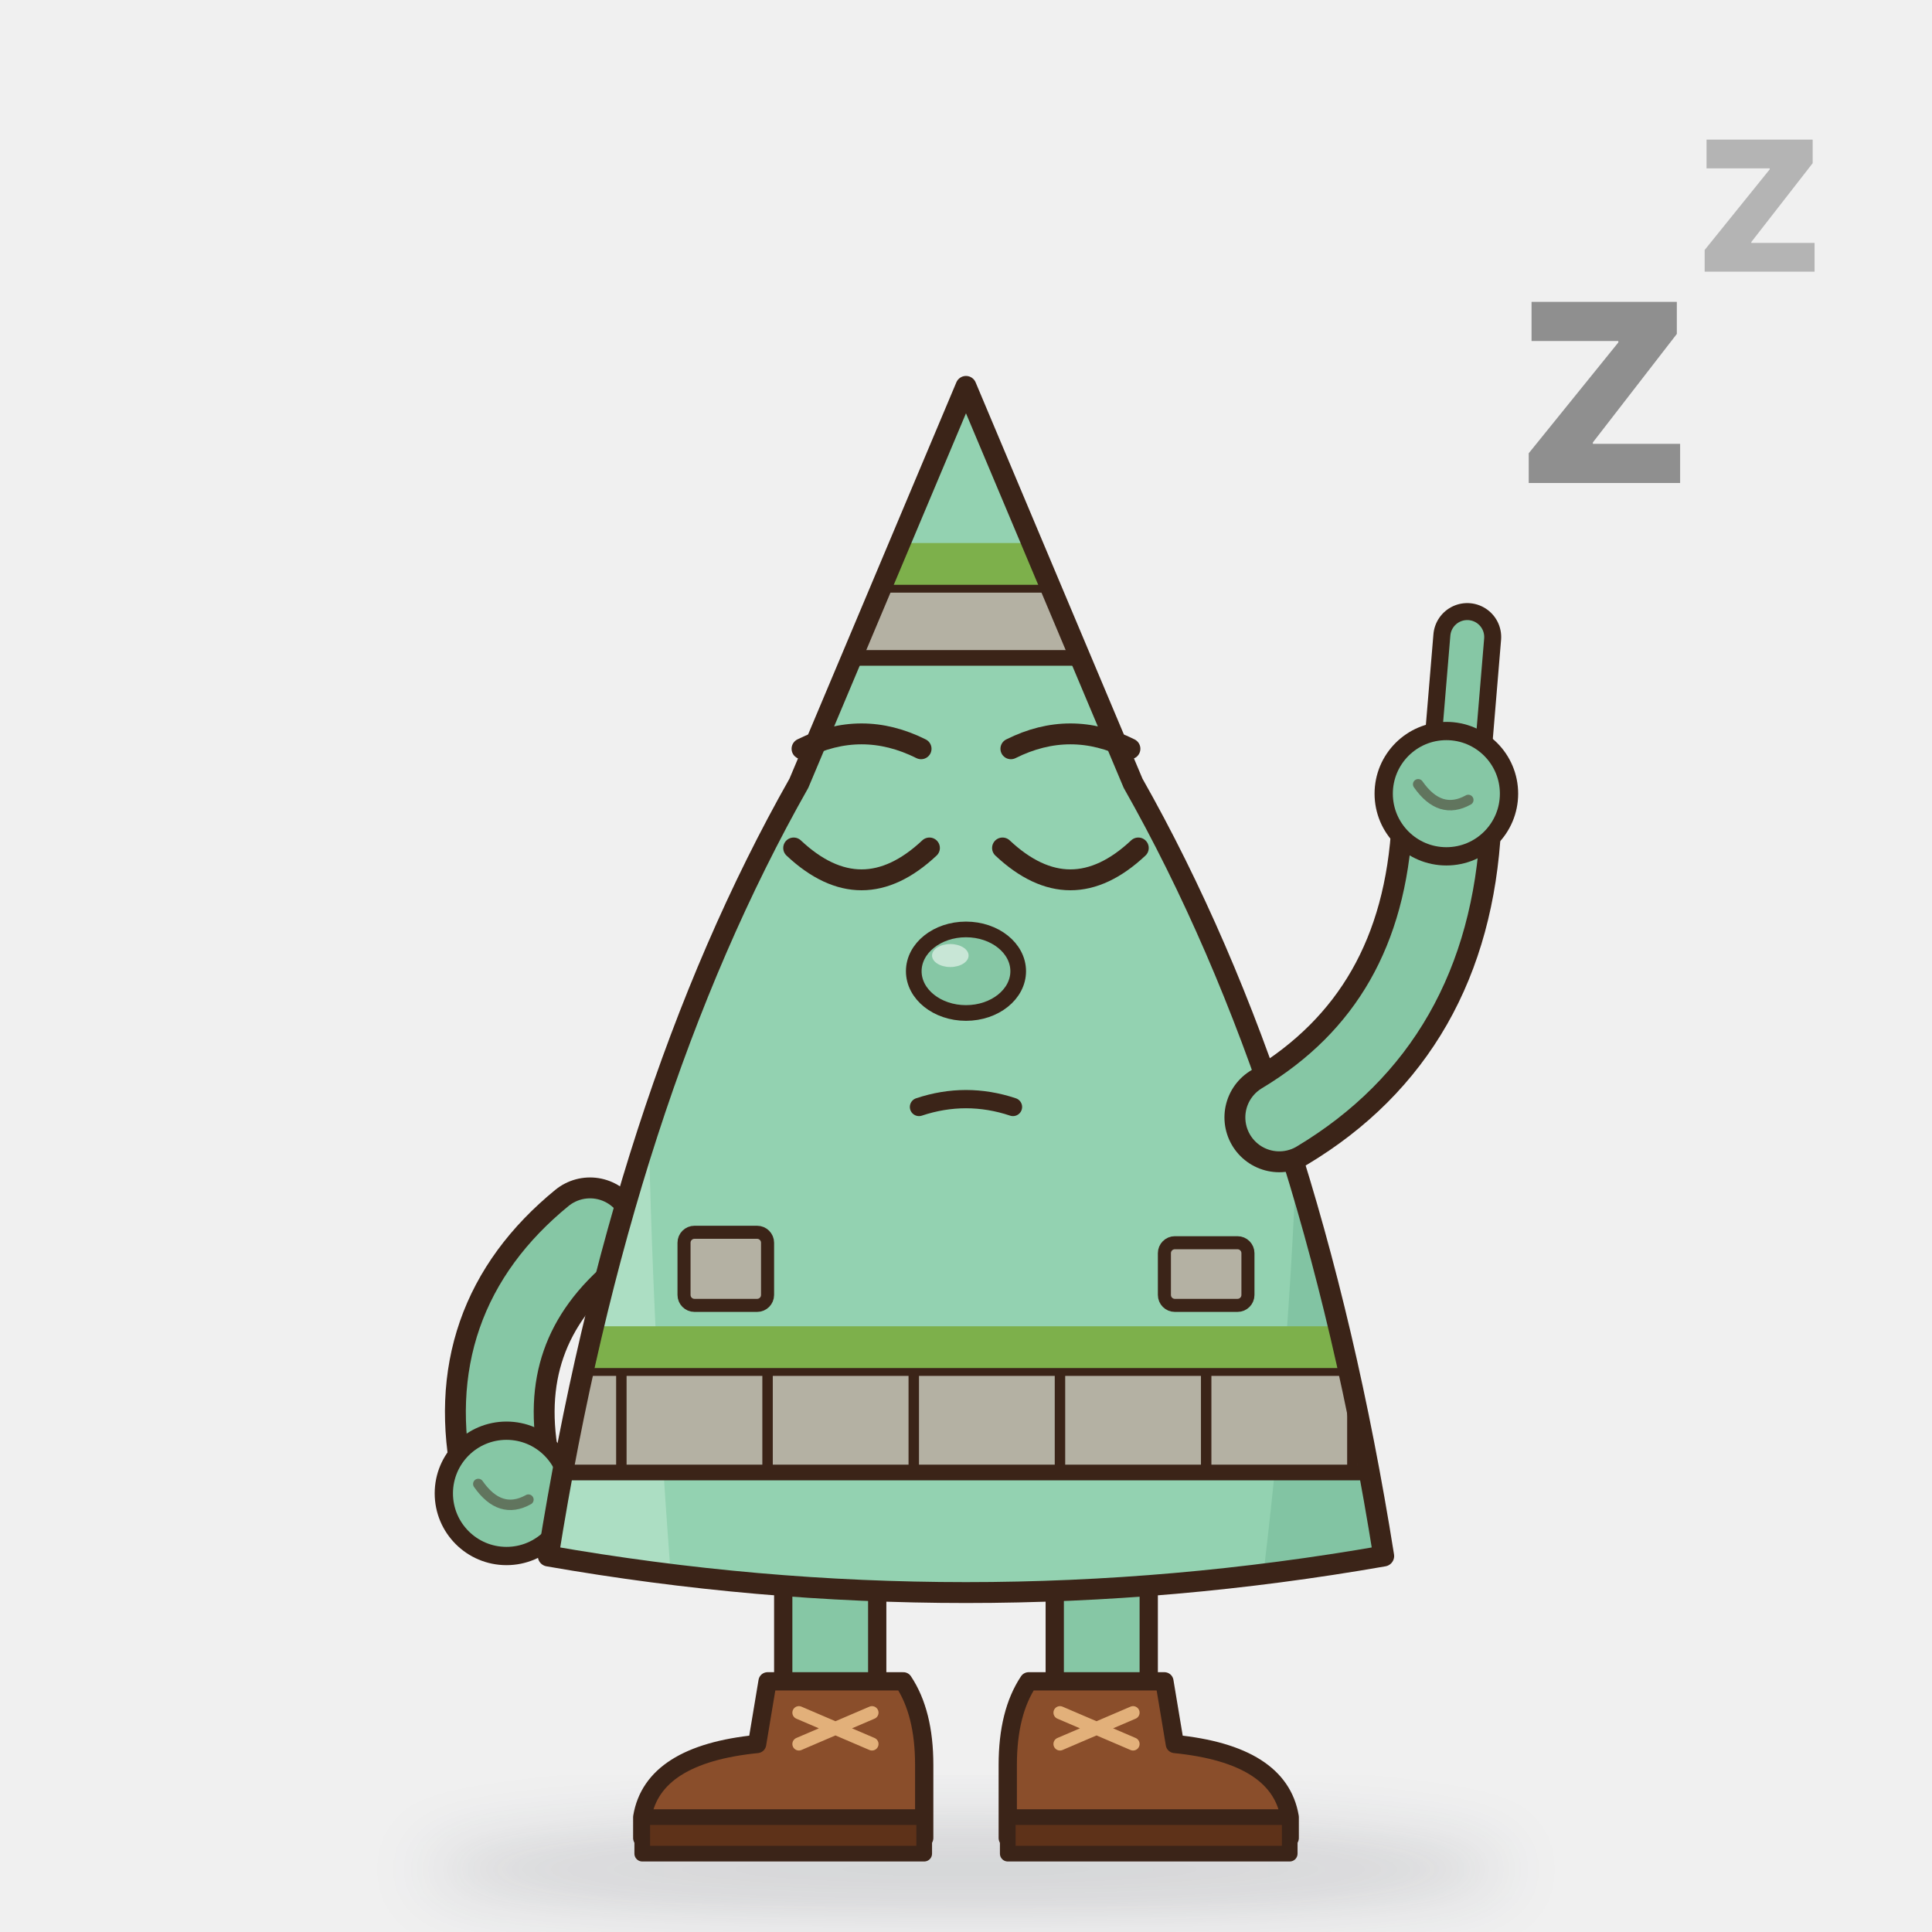
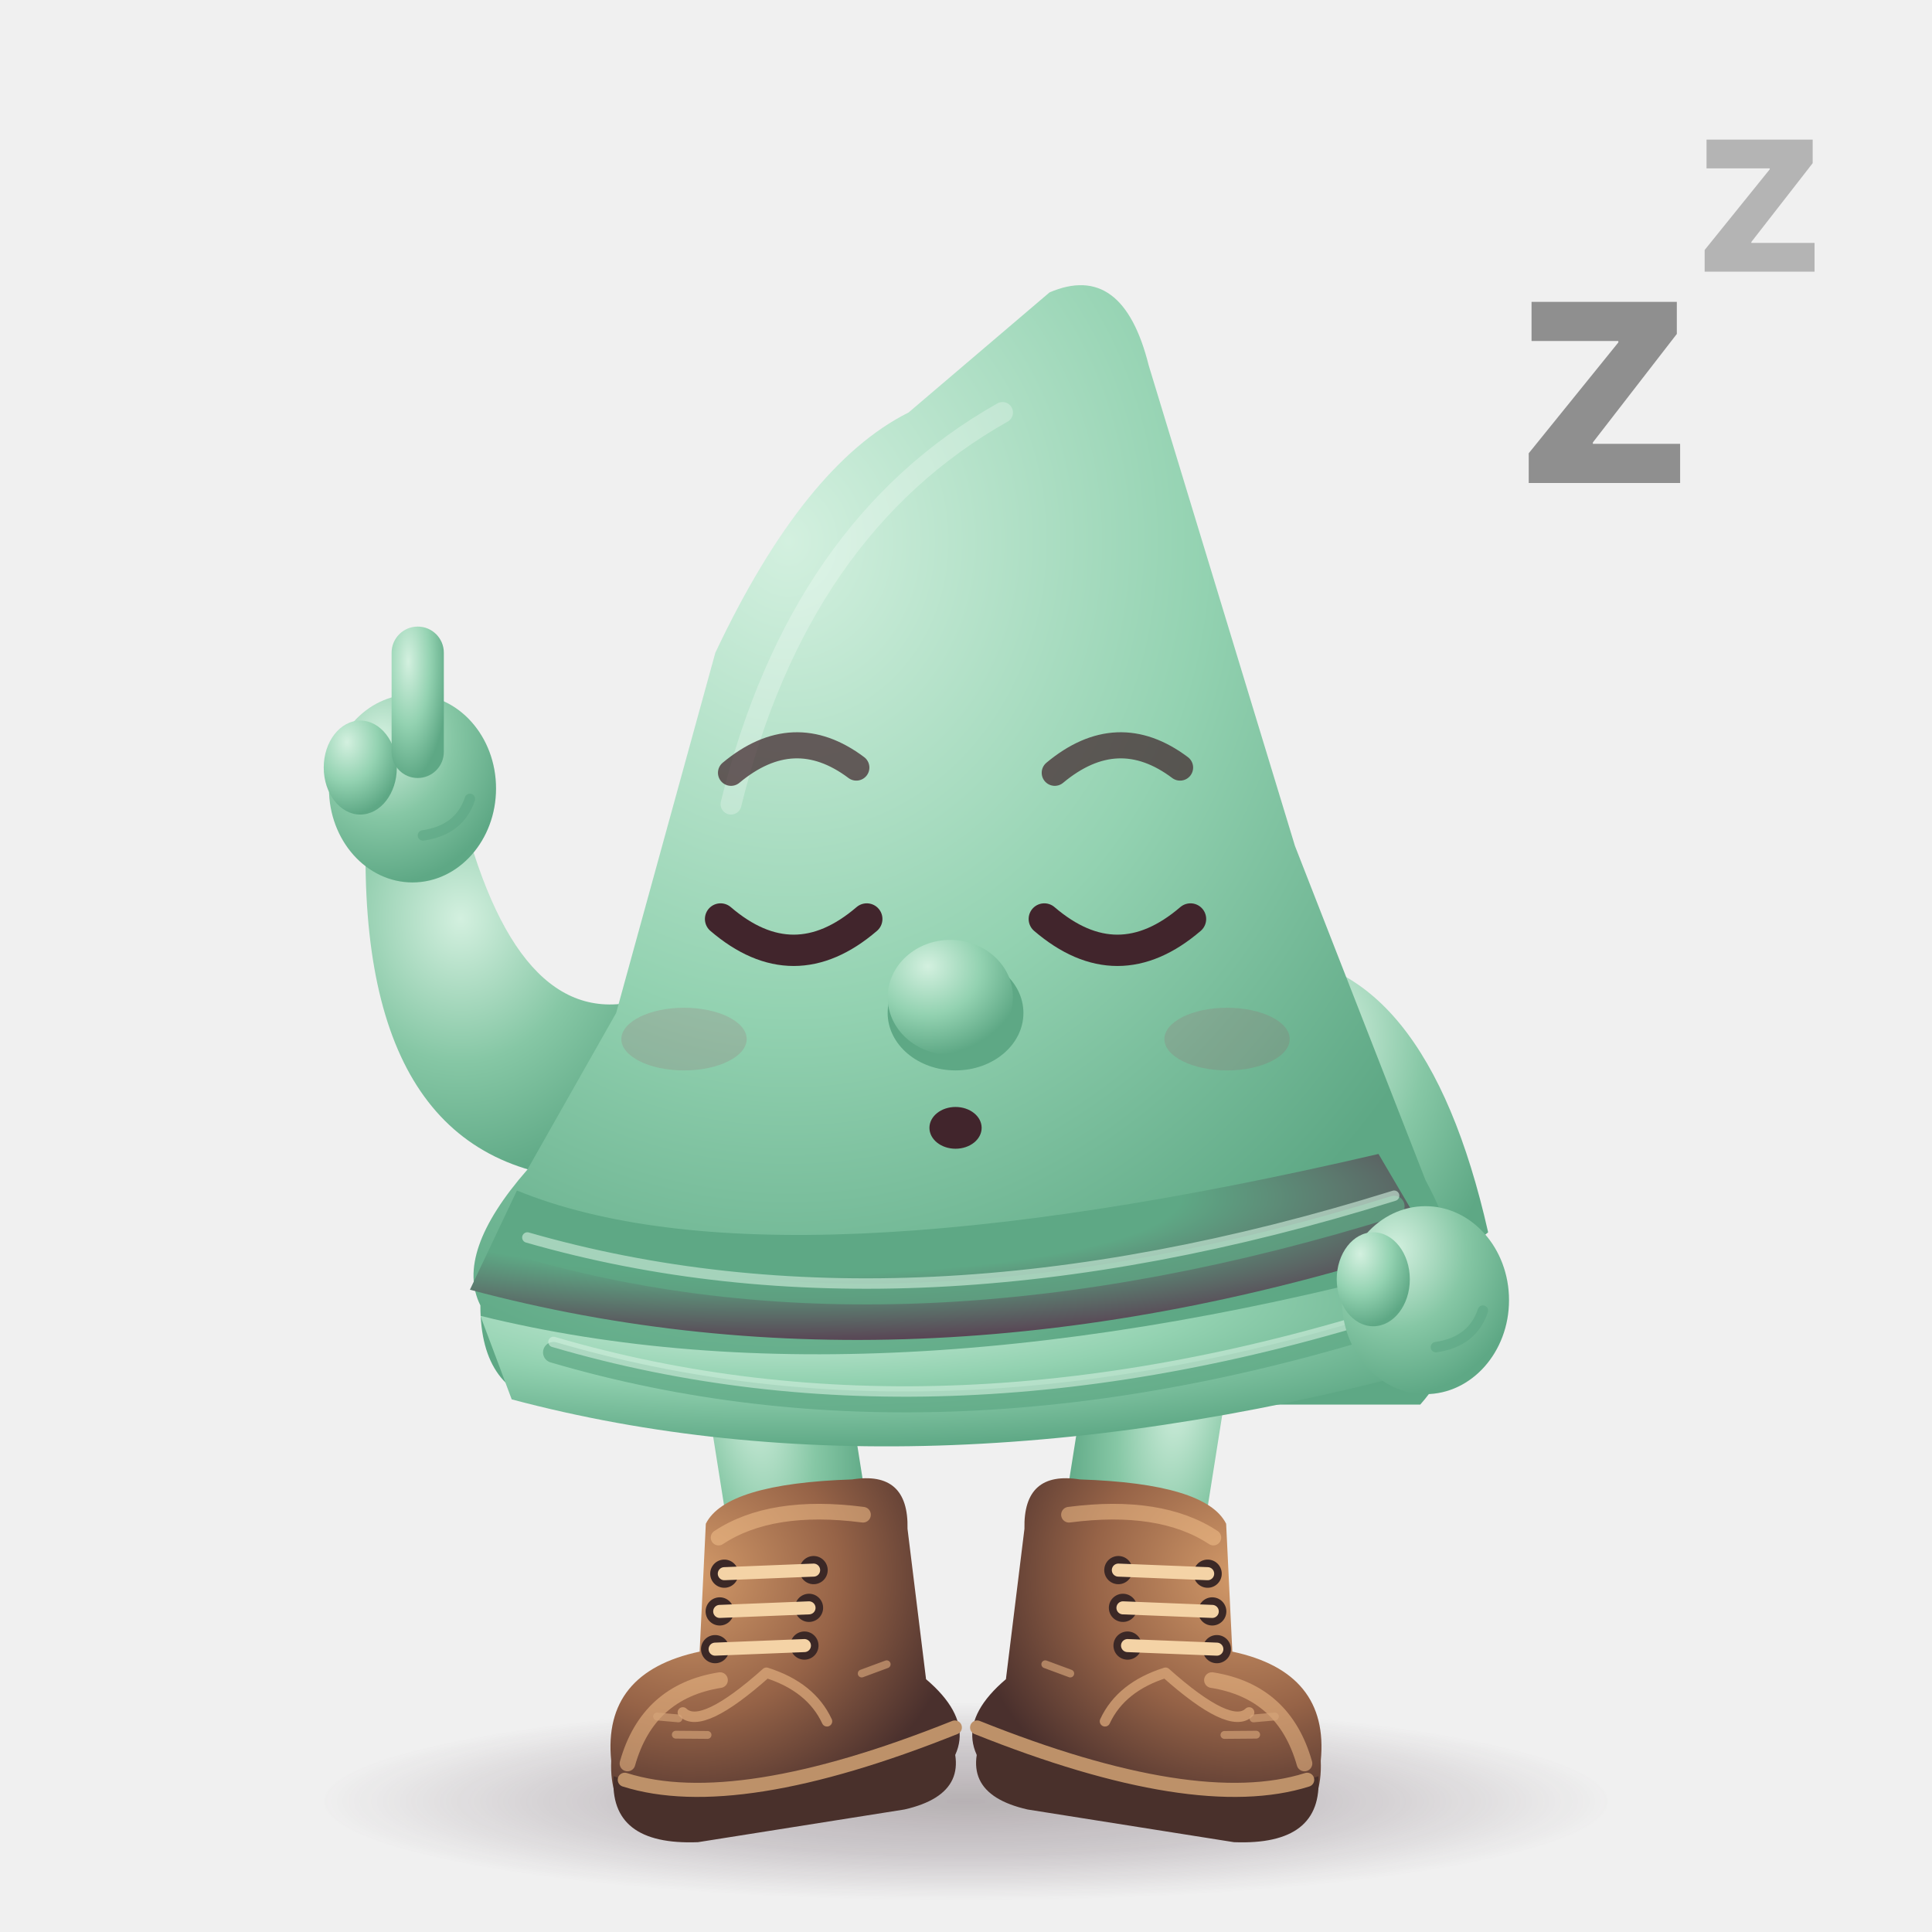
<svg xmlns="http://www.w3.org/2000/svg" viewBox="0 0 64 64" width="160" height="160" role="img" aria-label="Machu, Market researcher, dropped">
  <defs>
-     <filter id="sm-machu-s" x="-50%" y="-50%" width="200%" height="200%">
-       <feGaussianBlur stdDeviation="6" />
-     </filter>
+     <radialGradient id="sm-machu-clay" cx="32%" cy="23%" r="78%">
+       <stop offset="0" stop-color="#D3F0DF" />
+       <stop offset="0.54" stop-color="#93D2B1" />
+       <stop offset="1" stop-color="#5EA885" />
+     </radialGradient>
+     <radialGradient id="sm-machu-arm" cx="32%" cy="23%" r="78%">
+       <stop offset="0" stop-color="#D3F0DF" />
+       <stop offset="0.54" stop-color="#86C7A5" />
+       <stop offset="1" stop-color="#5EA885" />
+     </radialGradient>
+     <radialGradient id="sm-machu-recess" cx="32%" cy="23%" r="78%">
+       <stop offset="0" stop-color="#5EA885" />
+       <stop offset="0.54" stop-color="#5EA885" />
+       <stop offset="1" stop-color="#594454" />
+     </radialGradient>
+     <radialGradient id="sm-machu-boot" cx="32%" cy="23%" r="78%">
+       <stop offset="0" stop-color="#d39a69" />
+       <stop offset="0.54" stop-color="#966347" />
+       <stop offset="1" stop-color="#4a302d" />
+     </radialGradient>
+     <radialGradient id="sm-machu-wood" cx="32%" cy="23%" r="78%">
+       <stop offset="0" stop-color="#ffe0a6" />
+       <stop offset="0.54" stop-color="#bb8051" />
+       <stop offset="1" stop-color="#774231" />
+     </radialGradient>
+     <radialGradient id="sm-machu-gold" cx="32%" cy="23%" r="78%">
+       <stop offset="0" stop-color="#fff5bb" />
+       <stop offset="0.54" stop-color="#ebba54" />
+       <stop offset="1" stop-color="#aa612e" />
+     </radialGradient>
+     <radialGradient id="sm-machu-red" cx="32%" cy="23%" r="78%">
+       <stop offset="0" stop-color="#ffb3a4" />
+       <stop offset="0.54" stop-color="#e47065" />
+       <stop offset="1" stop-color="#a53247" />
+     </radialGradient>
+     <radialGradient id="sm-machu-white" cx="32%" cy="23%" r="78%">
+       <stop offset="0" stop-color="#fffef9" />
+       <stop offset="0.54" stop-color="#fff6e8" />
+       <stop offset="1" stop-color="#c9a8a5" />
+     </radialGradient>
+     <radialGradient id="sm-machu-iris" cx="32%" cy="23%" r="78%">
+       <stop offset="0" stop-color="#d9ab73" />
+       <stop offset="0.54" stop-color="#905837" />
+       <stop offset="1" stop-color="#4b2b29" />
+     </radialGradient>
+     <radialGradient id="sm-machu-floor">
+       <stop stop-color="#38252e" stop-opacity=".31" />
+       <stop offset=".55" stop-color="#483442" stop-opacity=".2" />
+       <stop offset="1" stop-color="#483442" stop-opacity="0" />
+     </radialGradient>
  </defs>
  <g transform="scale(0.17297) translate(35 0)">
-     <ellipse cx="150" cy="358" rx="104" ry="9" fill="#1B2430" opacity=".14" filter="url(#sm-machu-s)" />
-     <rect x="115" y="298" width="18" height="32" rx="6" fill="#86C7A5" stroke="#3B2418" stroke-width="3.5" />
-     <rect x="167" y="298" width="18" height="32" rx="6" fill="#86C7A5" stroke="#3B2418" stroke-width="3.5" />
-     <path d="M138 322 L112 322 L110 334 Q90 336 88 348 L88 352 L142 352 L142 338 Q142 328 138 322 Z" fill="#8A4E2B" stroke="#3B2418" stroke-width="3.5" stroke-linejoin="round" />
-     <path d="M142 348 L88 348 L88 355 L142 355 Z" fill="#5E3219" stroke="#3B2418" stroke-width="3" stroke-linejoin="round" />
-     <path d="M132 328 L118 334 M118 328 L132 334" fill="none" stroke="#E2B07A" stroke-width="2.5" stroke-linecap="round" stroke-linejoin="round" />
-     <path d="M162 322 L188 322 L190 334 Q210 336 212 348 L212 352 L158 352 L158 338 Q158 328 162 322 Z" fill="#8A4E2B" stroke="#3B2418" stroke-width="3.5" stroke-linejoin="round" />
-     <path d="M158 348 L212 348 L212 355 L158 355 Z" fill="#5E3219" stroke="#3B2418" stroke-width="3" stroke-linejoin="round" />
-     <path d="M168 328 L182 334 M182 328 L168 334" fill="none" stroke="#E2B07A" stroke-width="2.5" stroke-linecap="round" stroke-linejoin="round" />
-     <path d="M78 236 Q56 254 62 282" fill="none" stroke="#3B2418" stroke-width="21" stroke-linecap="round" stroke-linejoin="round" />
-     <path d="M78 236 Q56 254 62 282" fill="none" stroke="#86C7A5" stroke-width="13" stroke-linecap="round" stroke-linejoin="round" />
-     <circle cx="62" cy="286" r="12" fill="#86C7A5" stroke="#3B2418" stroke-width="3.5" />
-     <path d="M56.6 284.2 Q60.8 290.2 66.2 287.2" fill="none" stroke="#3B2418" stroke-width="2" stroke-linecap="round" opacity=".5" />
-     <clipPath id="sm-machu-c">
-       <path d="M70 298 Q84 210 118 150 L150 74 L182 150 Q216 210 230 298 Q150 312 70 298 Z" />
-     </clipPath>
-     <path d="M70 298 Q84 210 118 150 L150 74 L182 150 Q216 210 230 298 Q150 312 70 298 Z" fill="#93D2B1" />
-     <g clip-path="url(#sm-machu-c)">
-       <path d="M200 0 L340 0 L340 370 L196 370 Q230 200 200 0 Z" fill="#5EA885" opacity="0.32" />
-       <path d="M0 0 L104 0 Q76 160 100 370 L0 370 Z" fill="#D3F0DF" opacity="0.4" />
-       <path d="M60 262 L240 262 L240 282 L60 282 Z" fill="#B4B1A3" stroke="#3B2418" stroke-width="3" stroke-linejoin="round" stroke-linecap="round" />
-       <path d="M84 262 L84 282 M112 262 L112 282 M140 262 L140 282 M168 262 L168 282 M196 262 L196 282 M224 262 L224 282" fill="none" stroke="#3B2418" stroke-width="2" stroke-linecap="round" stroke-linejoin="round" />
-       <path d="M70 112 L230 112 L230 126 L70 126 Z" fill="#B4B1A3" stroke="#3B2418" stroke-width="3" stroke-linejoin="round" stroke-linecap="round" />
-       <path d="M70 104 L230 104 L230 112 L70 112 Z" fill="#7DB04B" />
-       <path d="M50 254 L250 254 L250 262 L50 262 Z" fill="#7DB04B" />
+     <ellipse cx="150" cy="345" rx="123" ry="19" fill="url(#sm-machu-floor)" />
+     <g transform="translate(119 302) rotate(-9) scale(1 1)">
+       <rect x="-13" y="-53" width="27" height="71" rx="13" fill="url(#sm-machu-arm)" />
+       <path d="M-17-13Q-12-20 12-17Q23-17 21-6L20 23Q32 37 14 45H-27Q-45 44-42 29Q-41 12-22 11Z" fill="url(#sm-machu-boot)" />
+       <path d="M-42 32Q-24 42 22 32Q27 46 12 47H-28Q-45 45-42 32Z" fill="#49302b" />
+       <path d="M-40 33Q-20 43 24 33" fill="none" stroke="#bd9169" stroke-width="2.7" stroke-linecap="round" stroke-linejoin="round" />
+       <path d="M-39 30Q-33 17-19 17M-15-10Q-4-15 13-10" fill="none" stroke="#f1bd89" stroke-width="3" opacity="0.55" stroke-linecap="round" stroke-linejoin="round" />
+       <ellipse cx="-15" cy="-3" rx="2.7" ry="2.7" fill="#3b2826" />
+       <ellipse cx="2" cy="-1" rx="2.7" ry="2.7" fill="#3b2826" />
+       <path d="M-15 -3l17 2" fill="none" stroke="#f4d3a6" stroke-width="2.5" stroke-linecap="round" stroke-linejoin="round" />
+       <ellipse cx="-17" cy="4" rx="2.7" ry="2.7" fill="#3b2826" />
+       <ellipse cx="0" cy="6" rx="2.7" ry="2.7" fill="#3b2826" />
+       <path d="M-17 4l17 2" fill="none" stroke="#f4d3a6" stroke-width="2.5" stroke-linecap="round" stroke-linejoin="round" />
+       <ellipse cx="-19" cy="11" rx="2.7" ry="2.7" fill="#3b2826" />
+       <ellipse cx="-2" cy="13" rx="2.7" ry="2.7" fill="#3b2826" />
+       <path d="M-19 11l17 2" fill="none" stroke="#f4d3a6" stroke-width="2.5" stroke-linecap="round" stroke-linejoin="round" />
+       <path d="M-10 17q-14 9-17 5M-10 17q8 4 10 11" fill="none" stroke="#dfad7d" stroke-width="2" opacity="0.7" stroke-linecap="round" stroke-linejoin="round" />
+       <path d="M-29 26l6 1m-9-5l4 1m36-3l5-1" fill="none" stroke="#d5a47a" stroke-width="1.5" opacity="0.65" stroke-linecap="round" stroke-linejoin="round" />
    </g>
-     <path d="M70 298 Q84 210 118 150 L150 74 L182 150 Q216 210 230 298 Q150 312 70 298 Z" fill="none" stroke="#3B2418" stroke-width="4" stroke-linecap="round" stroke-linejoin="round" />
-     <rect x="96" y="236" width="16" height="14" rx="2" fill="#B4B1A3" stroke="#3B2418" stroke-width="2.5" />
-     <rect x="188" y="238" width="16" height="12" rx="2" fill="#B4B1A3" stroke="#3B2418" stroke-width="2.5" />
-     <ellipse cx="150" cy="186" rx="10" ry="8" fill="#86C7A5" stroke="#3B2418" stroke-width="3" />
-     <ellipse cx="147" cy="183" rx="3.5" ry="2.2" fill="#fff" opacity=".55" />
-     <g>
-       <path d="M117 162.4 Q130 174.6 143 162.4" fill="none" stroke="#3B2418" stroke-width="4" stroke-linecap="round" />
-       <path d="M157 162.4 Q170 174.6 183 162.4" fill="none" stroke="#3B2418" stroke-width="4" stroke-linecap="round" />
+     <g transform="translate(181 302) rotate(9) scale(-1 1)">
+       <rect x="-13" y="-53" width="27" height="71" rx="13" fill="url(#sm-machu-arm)" />
+       <path d="M-17-13Q-12-20 12-17Q23-17 21-6L20 23Q32 37 14 45H-27Q-45 44-42 29Q-41 12-22 11Z" fill="url(#sm-machu-boot)" />
+       <path d="M-42 32Q-24 42 22 32Q27 46 12 47H-28Q-45 45-42 32Z" fill="#49302b" />
+       <path d="M-40 33Q-20 43 24 33" fill="none" stroke="#bd9169" stroke-width="2.7" stroke-linecap="round" stroke-linejoin="round" />
+       <path d="M-39 30Q-33 17-19 17M-15-10Q-4-15 13-10" fill="none" stroke="#f1bd89" stroke-width="3" opacity="0.55" stroke-linecap="round" stroke-linejoin="round" />
+       <ellipse cx="-15" cy="-3" rx="2.7" ry="2.7" fill="#3b2826" />
+       <ellipse cx="2" cy="-1" rx="2.7" ry="2.7" fill="#3b2826" />
+       <path d="M-15 -3l17 2" fill="none" stroke="#f4d3a6" stroke-width="2.5" stroke-linecap="round" stroke-linejoin="round" />
+       <ellipse cx="-17" cy="4" rx="2.7" ry="2.7" fill="#3b2826" />
+       <ellipse cx="0" cy="6" rx="2.7" ry="2.7" fill="#3b2826" />
+       <path d="M-17 4l17 2" fill="none" stroke="#f4d3a6" stroke-width="2.5" stroke-linecap="round" stroke-linejoin="round" />
+       <ellipse cx="-19" cy="11" rx="2.7" ry="2.7" fill="#3b2826" />
+       <ellipse cx="-2" cy="13" rx="2.7" ry="2.7" fill="#3b2826" />
+       <path d="M-19 11l17 2" fill="none" stroke="#f4d3a6" stroke-width="2.5" stroke-linecap="round" stroke-linejoin="round" />
+       <path d="M-10 17q-14 9-17 5M-10 17q8 4 10 11" fill="none" stroke="#dfad7d" stroke-width="2" opacity="0.7" stroke-linecap="round" stroke-linejoin="round" />
+       <path d="M-29 26l6 1m-9-5l4 1m36-3l5-1" fill="none" stroke="#d5a47a" stroke-width="1.5" opacity="0.65" stroke-linecap="round" stroke-linejoin="round" />
    </g>
-     <path d="M118.6 143.4 Q130 137.7 141.4 143.4 M181.4 143.4 Q170 137.7 158.6 143.4" fill="none" stroke="#3B2418" stroke-width="4" stroke-linecap="round" />
-     <path d="M141 212 Q150 209 159 212" fill="none" stroke="#3B2418" stroke-width="3.5" stroke-linecap="round" />
-     <path d="M210 214 Q240 196 242 158" fill="none" stroke="#3B2418" stroke-width="21" stroke-linecap="round" stroke-linejoin="round" />
-     <path d="M210 214 Q240 196 242 158" fill="none" stroke="#86C7A5" stroke-width="13" stroke-linecap="round" stroke-linejoin="round" />
-     <path d="M244 146 L246 122" fill="none" stroke="#3B2418" stroke-width="13" stroke-linecap="round" />
-     <path d="M244 146 L246 122" fill="none" stroke="#86C7A5" stroke-width="6.5" stroke-linecap="round" />
-     <circle cx="242" cy="152" r="12" fill="#86C7A5" stroke="#3B2418" stroke-width="3.5" />
-     <path d="M236.6 150.2 Q240.8 156.2 246.2 153.2" fill="none" stroke="#3B2418" stroke-width="2" stroke-linecap="round" opacity=".5" />
+     <path d="M92 190Q67 201 55 161L35 164Q35 227 83 226Z" fill="url(#sm-machu-arm)" />
+     <path d="M207 183Q238 183 250 236L232 251Q219 209 204 222Z" fill="url(#sm-machu-arm)" />
+     <path d="M57 250Q52 240 66 224L83 194L102 125Q119 89 139 79L166 56Q180 50 185 70L213 162L238 226Q252 252 237 269H71Q57 267 57 250Z" fill="url(#sm-machu-clay)" />
+     <path d="M105 154Q118 101 157 79" fill="none" stroke="white" stroke-width="4" opacity="0.26" stroke-linecap="round" stroke-linejoin="round" />
+     <path d="M64 228Q113 248 229 221L239 238Q141 270 55 247Z" fill="url(#sm-machu-recess)" />
+     <path d="M57 252Q134 271 243 241L243 261Q142 289 63 268Z" fill="url(#sm-machu-clay)" />
+     <path d="M66 239Q139 260 232 231M71 259Q146 281 235 252" fill="none" stroke="#5EA885" stroke-width="4" opacity="0.73" stroke-linecap="round" stroke-linejoin="round" />
+     <g transform="translate(0 -2)">
+       <path d="M66 239Q139 260 232 231M71 259Q146 281 235 252" fill="none" stroke="#D3F0DF" stroke-width="2" opacity="0.6" stroke-linecap="round" stroke-linejoin="round" />
+     </g>
+     <ellipse cx="44" cy="151" rx="16" ry="18" fill="url(#sm-machu-arm)" />
+     <ellipse cx="34" cy="147" rx="7" ry="9" fill="url(#sm-machu-clay)" />
+     <rect x="40" y="120" width="10" height="29" rx="5" fill="url(#sm-machu-clay)" />
+     <path d="M46 160q7 -1 9 -7" fill="none" stroke="#5EA885" stroke-width="2" opacity="0.65" stroke-linecap="round" stroke-linejoin="round" />
+     <g transform="translate(148 176)">
+       <ellipse cx="-52" cy="23" rx="12" ry="6" fill="#a63655" opacity=".15" />
+       <ellipse cx="52" cy="23" rx="12" ry="6" fill="#a63655" opacity=".15" />
+       <g>
+         <g transform="translate(-31 0)">
+           <path d="M-12 -28Q0 -38 12 -29" fill="none" stroke="#41252C" stroke-width="5" opacity="0.72" stroke-linecap="round" stroke-linejoin="round" />
+           <path d="M-14 0Q0 12 14 0" fill="none" stroke="#41252C" stroke-width="6" stroke-linecap="round" stroke-linejoin="round" />
+         </g>
+         <g transform="translate(31 0)">
+           <path d="M-12 -28Q0 -38 12 -29" fill="none" stroke="#41252C" stroke-width="5" opacity="0.72" stroke-linecap="round" stroke-linejoin="round" />
+           <path d="M-14 0Q0 12 14 0" fill="none" stroke="#41252C" stroke-width="6" stroke-linecap="round" stroke-linejoin="round" />
+         </g>
+       </g>
+       <ellipse cx="0" cy="18" rx="13" ry="11" fill="#5EA885" />
+       <ellipse cx="-1" cy="15" rx="12" ry="11" fill="url(#sm-machu-clay)" />
+       <ellipse cx="0" cy="40" rx="5" ry="4" fill="#41252C" />
+     </g>
+     <ellipse cx="238" cy="249" rx="16" ry="18" fill="url(#sm-machu-arm)" />
+     <ellipse cx="228" cy="245" rx="7" ry="9" fill="url(#sm-machu-clay)" />
+     <path d="M240 258q7 -1 9 -7" fill="none" stroke="#5EA885" stroke-width="2" opacity="0.65" stroke-linecap="round" stroke-linejoin="round" />
  </g>
  <text x="50" y="16" font-family="Inter,system-ui,sans-serif" font-size="11" font-weight="700" fill="#8f8f8f">z</text>
  <text x="56" y="9" font-family="Inter,system-ui,sans-serif" font-size="8" font-weight="700" fill="#b4b4b4">z</text>
</svg>
